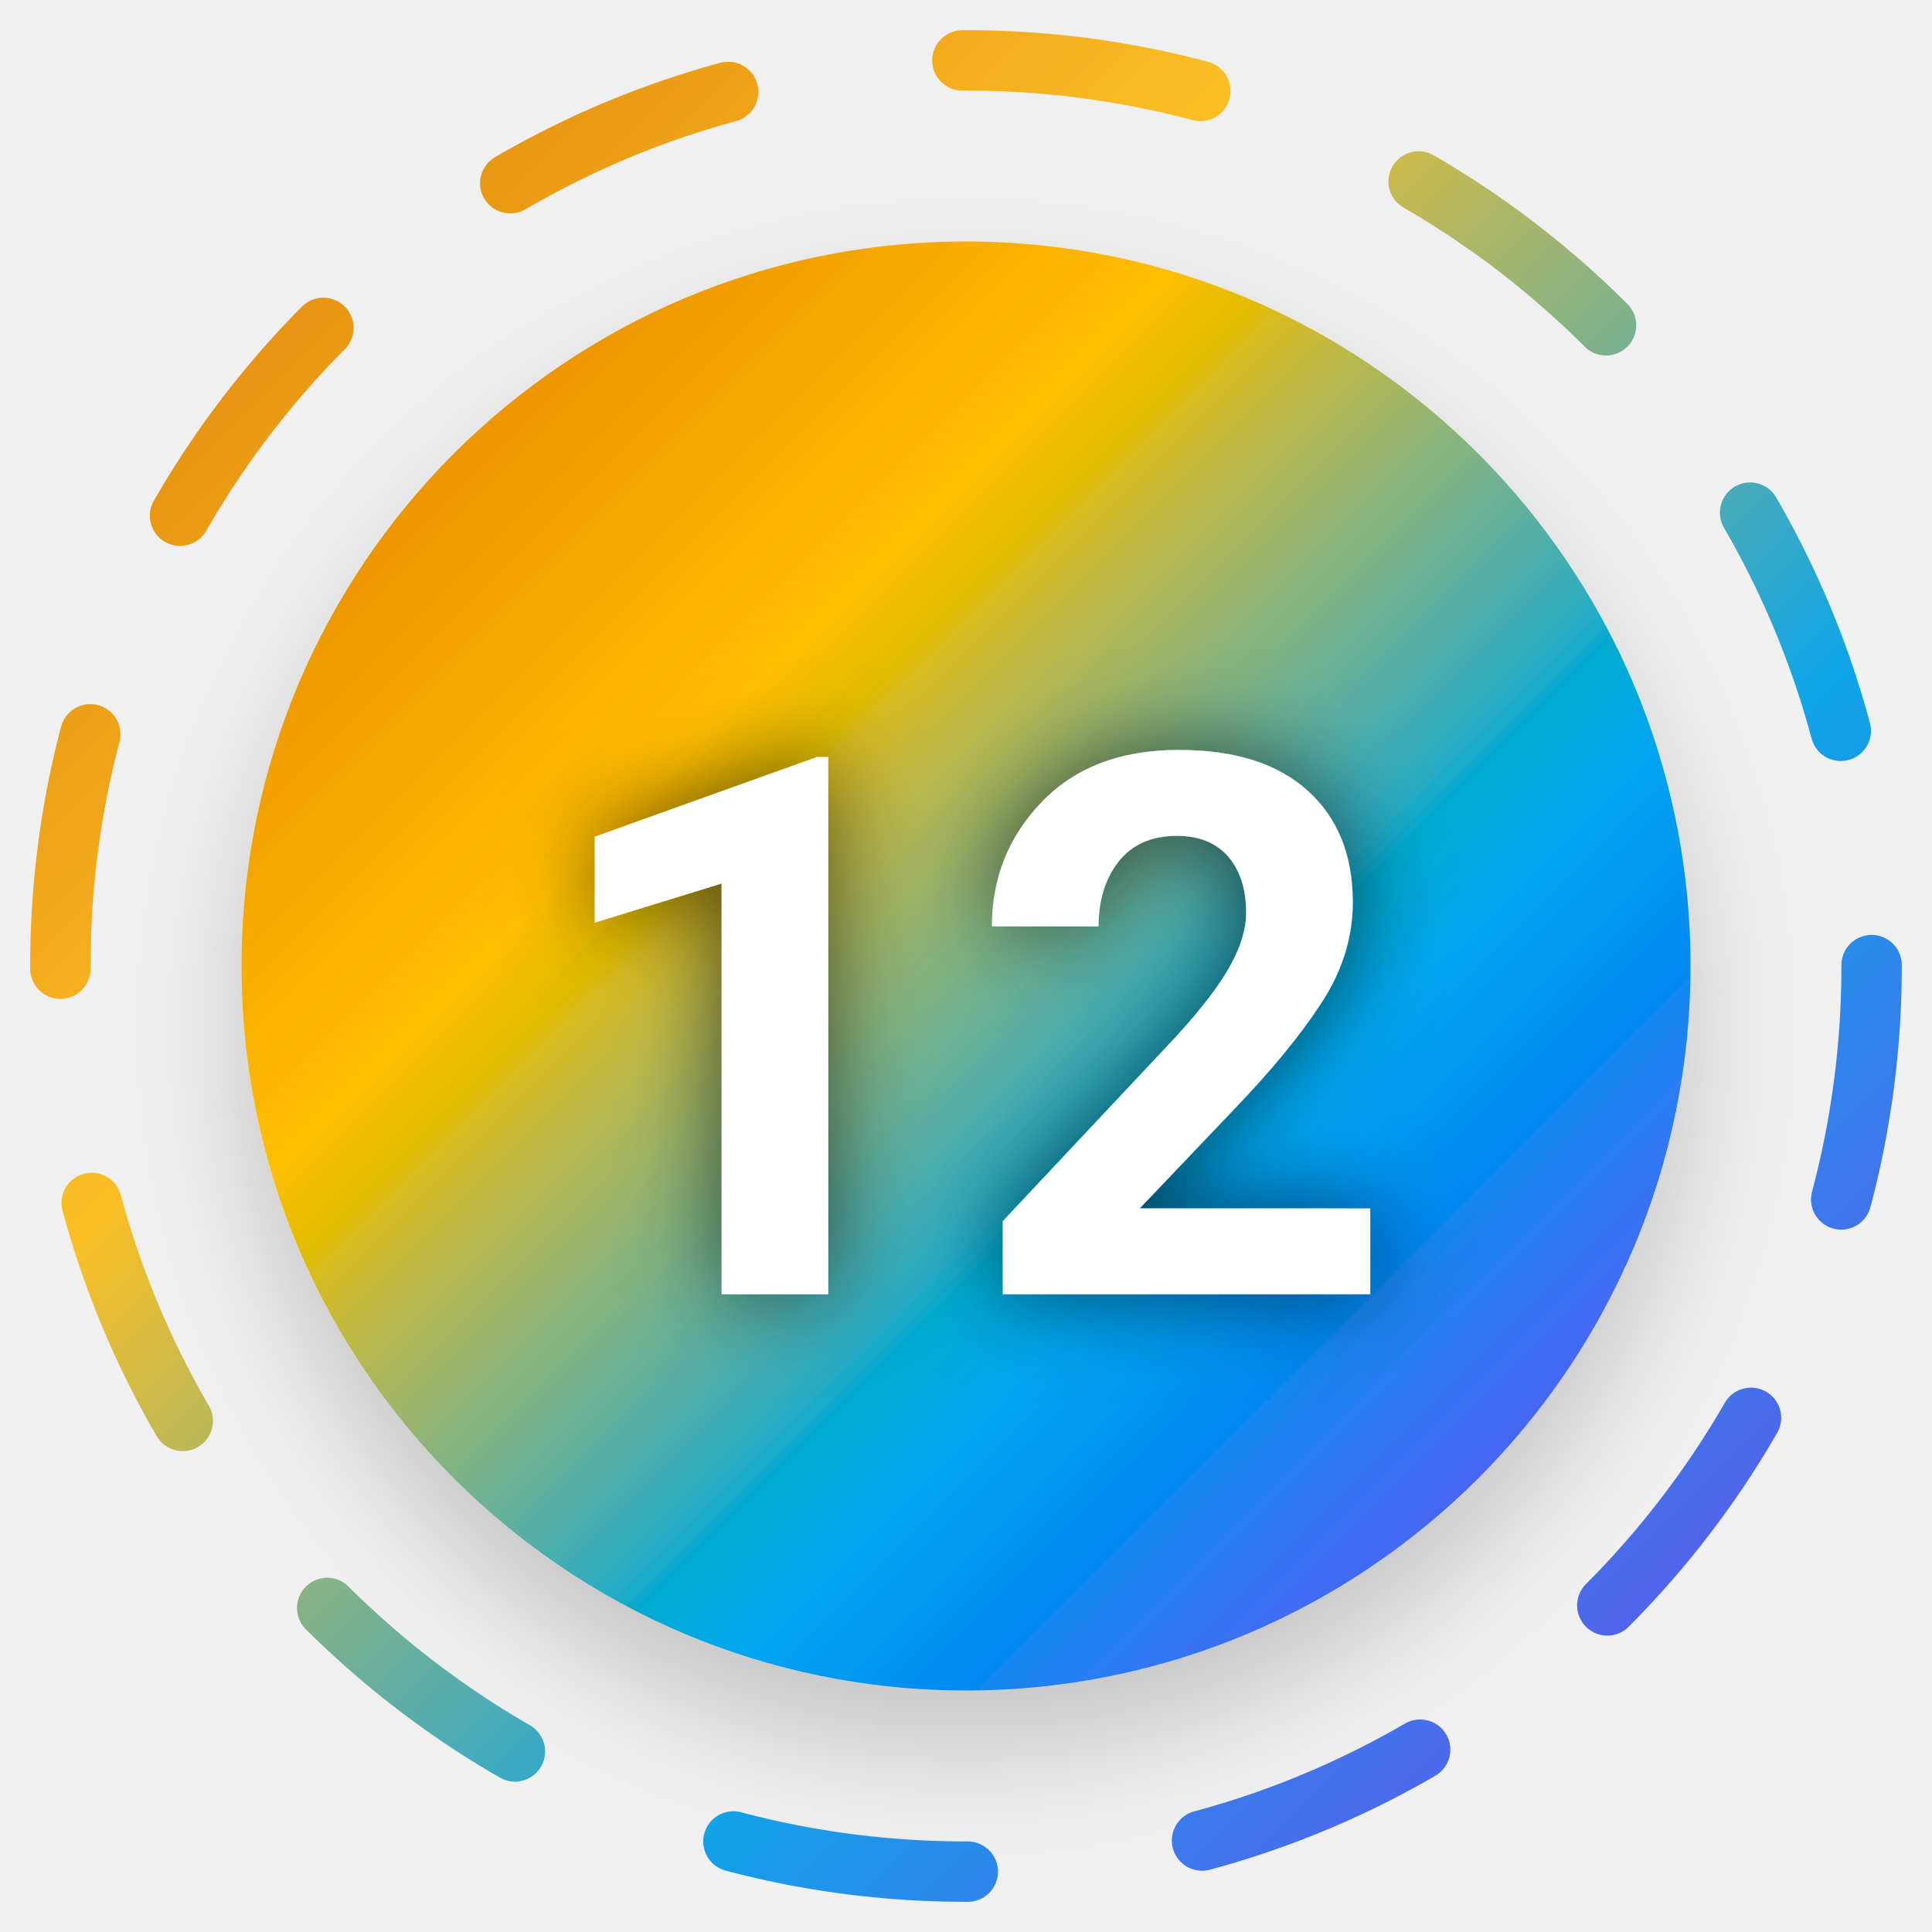
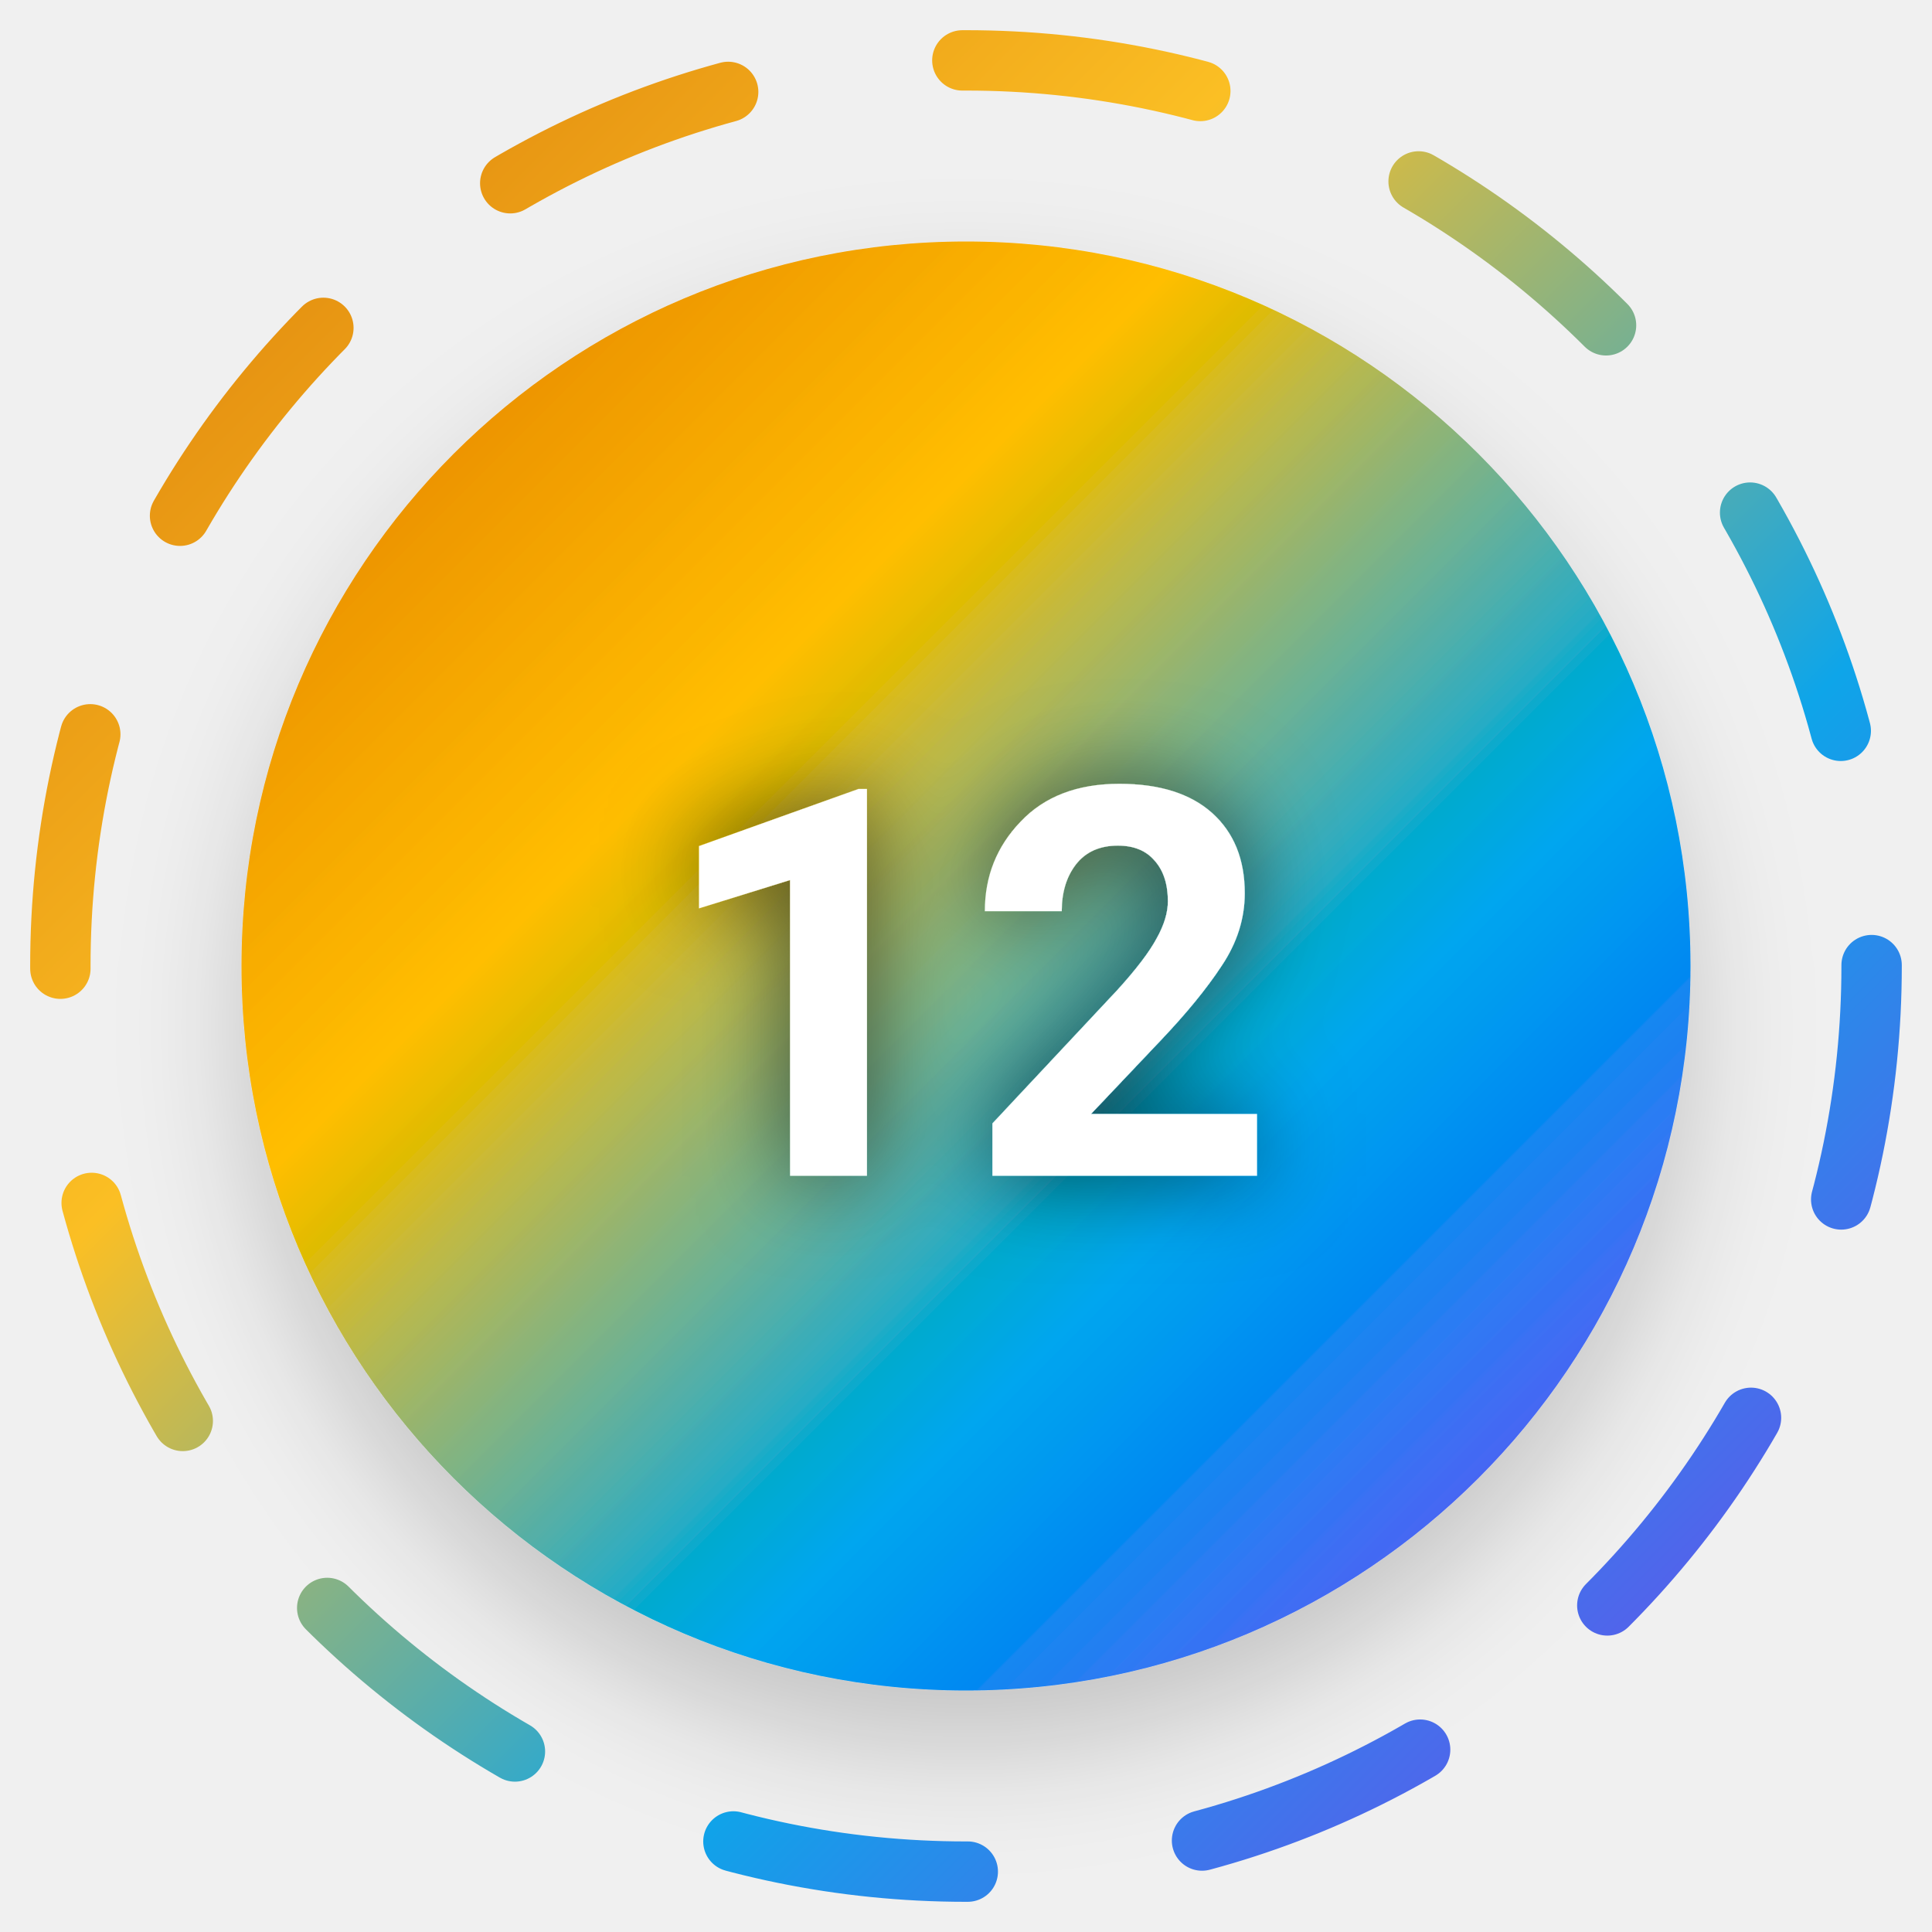
<svg xmlns="http://www.w3.org/2000/svg" width="64" height="64" viewBox="0 0 64 64" role="img" aria-label="Level 12">
  <defs>
    <linearGradient id="ring" x1="0" y1="0" x2="1" y2="1">
      <stop offset="0%" stop-color="#B87333" />
      <stop offset="100%" stop-color="#D18E52" />
    </linearGradient>
    <linearGradient id="inner" x1="0" y1="0" x2="1" y2="1">
      <stop offset="0%" stop-color="#d97706" />
      <stop offset="33%" stop-color="#fbbf24" />
      <stop offset="66%" stop-color="#0ea5e9" />
      <stop offset="100%" stop-color="#7c3aed" />
    </linearGradient>
    <filter id="shadow" x="-20%" y="-20%" width="140%" height="140%">
      <feDropShadow dx="0" dy="2" stdDeviation="2" flood-color="#000" flood-opacity=".18" />
    </filter>
    <filter id="saturation" x="-20%" y="-20%" width="140%" height="140%">
      <feColorMatrix type="saturate" values="1.1" />
    </filter>
    <filter id="text-shadow" x="-50%" y="-50%" width="200%" height="200%">
      <feDropShadow dx="0" dy="0" stdDeviation="1.5" flood-color="#000" flood-opacity="0.6" />
    </filter>
  </defs>
  <g filter="url(#shadow)">
    <circle cx="32" cy="32" r="24" fill="url(#inner)" filter="url(#saturation)" />
  </g>
-   <text x="32" y="36" font-family="'Segoe UI', 'Roboto', 'Helvetica Neue', Arial, sans-serif" font-size="25" font-weight="700" text-anchor="middle" dominant-baseline="middle" fill="#ffffff" filter="url(#text-shadow)">12</text>
+   <text x="32" y="34" font-family="'Segoe UI', 'Roboto', 'Helvetica Neue', Arial, sans-serif" font-size="150%" font-weight="700" text-anchor="middle" dominant-baseline="middle" fill="#ffffff" filter="url(#text-shadow)">12
+     </text>
  <path d="M 32 2 A 30 30 0 1 1 31.999 2" fill="none" stroke="url(#inner)" stroke-width="2" stroke-linecap="round" stroke-dasharray="7.85 7.85" />
</svg>
